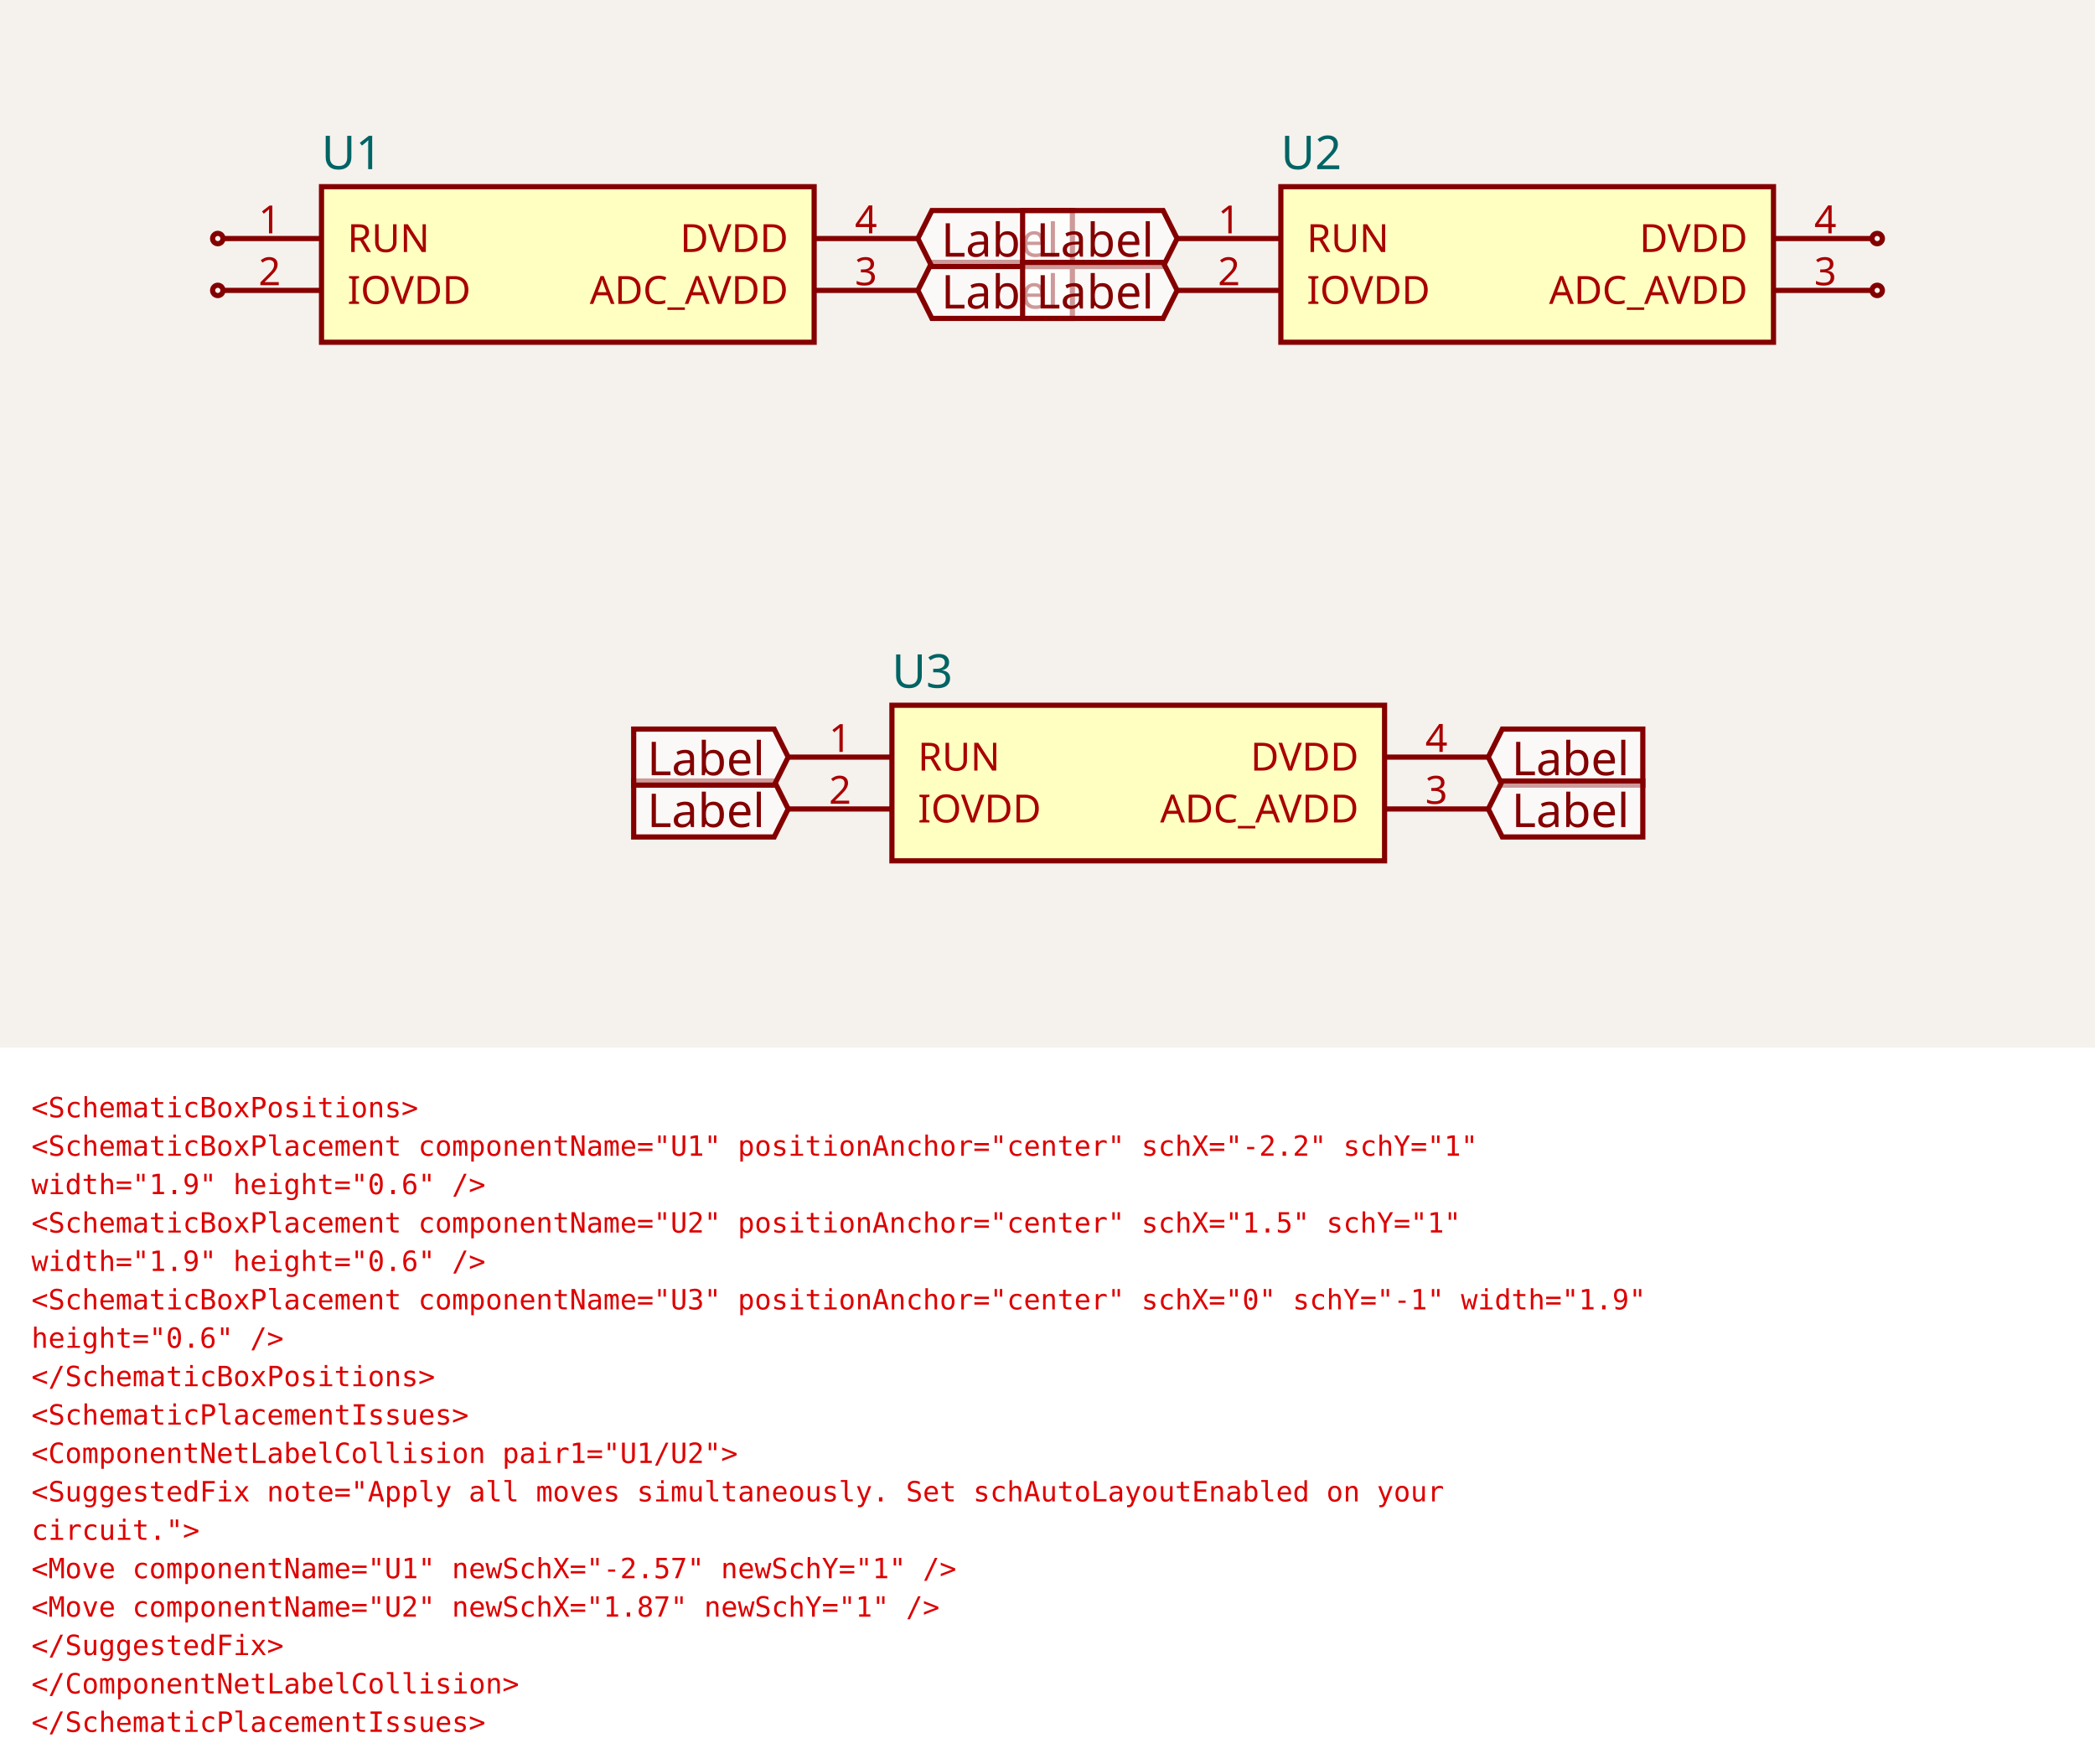
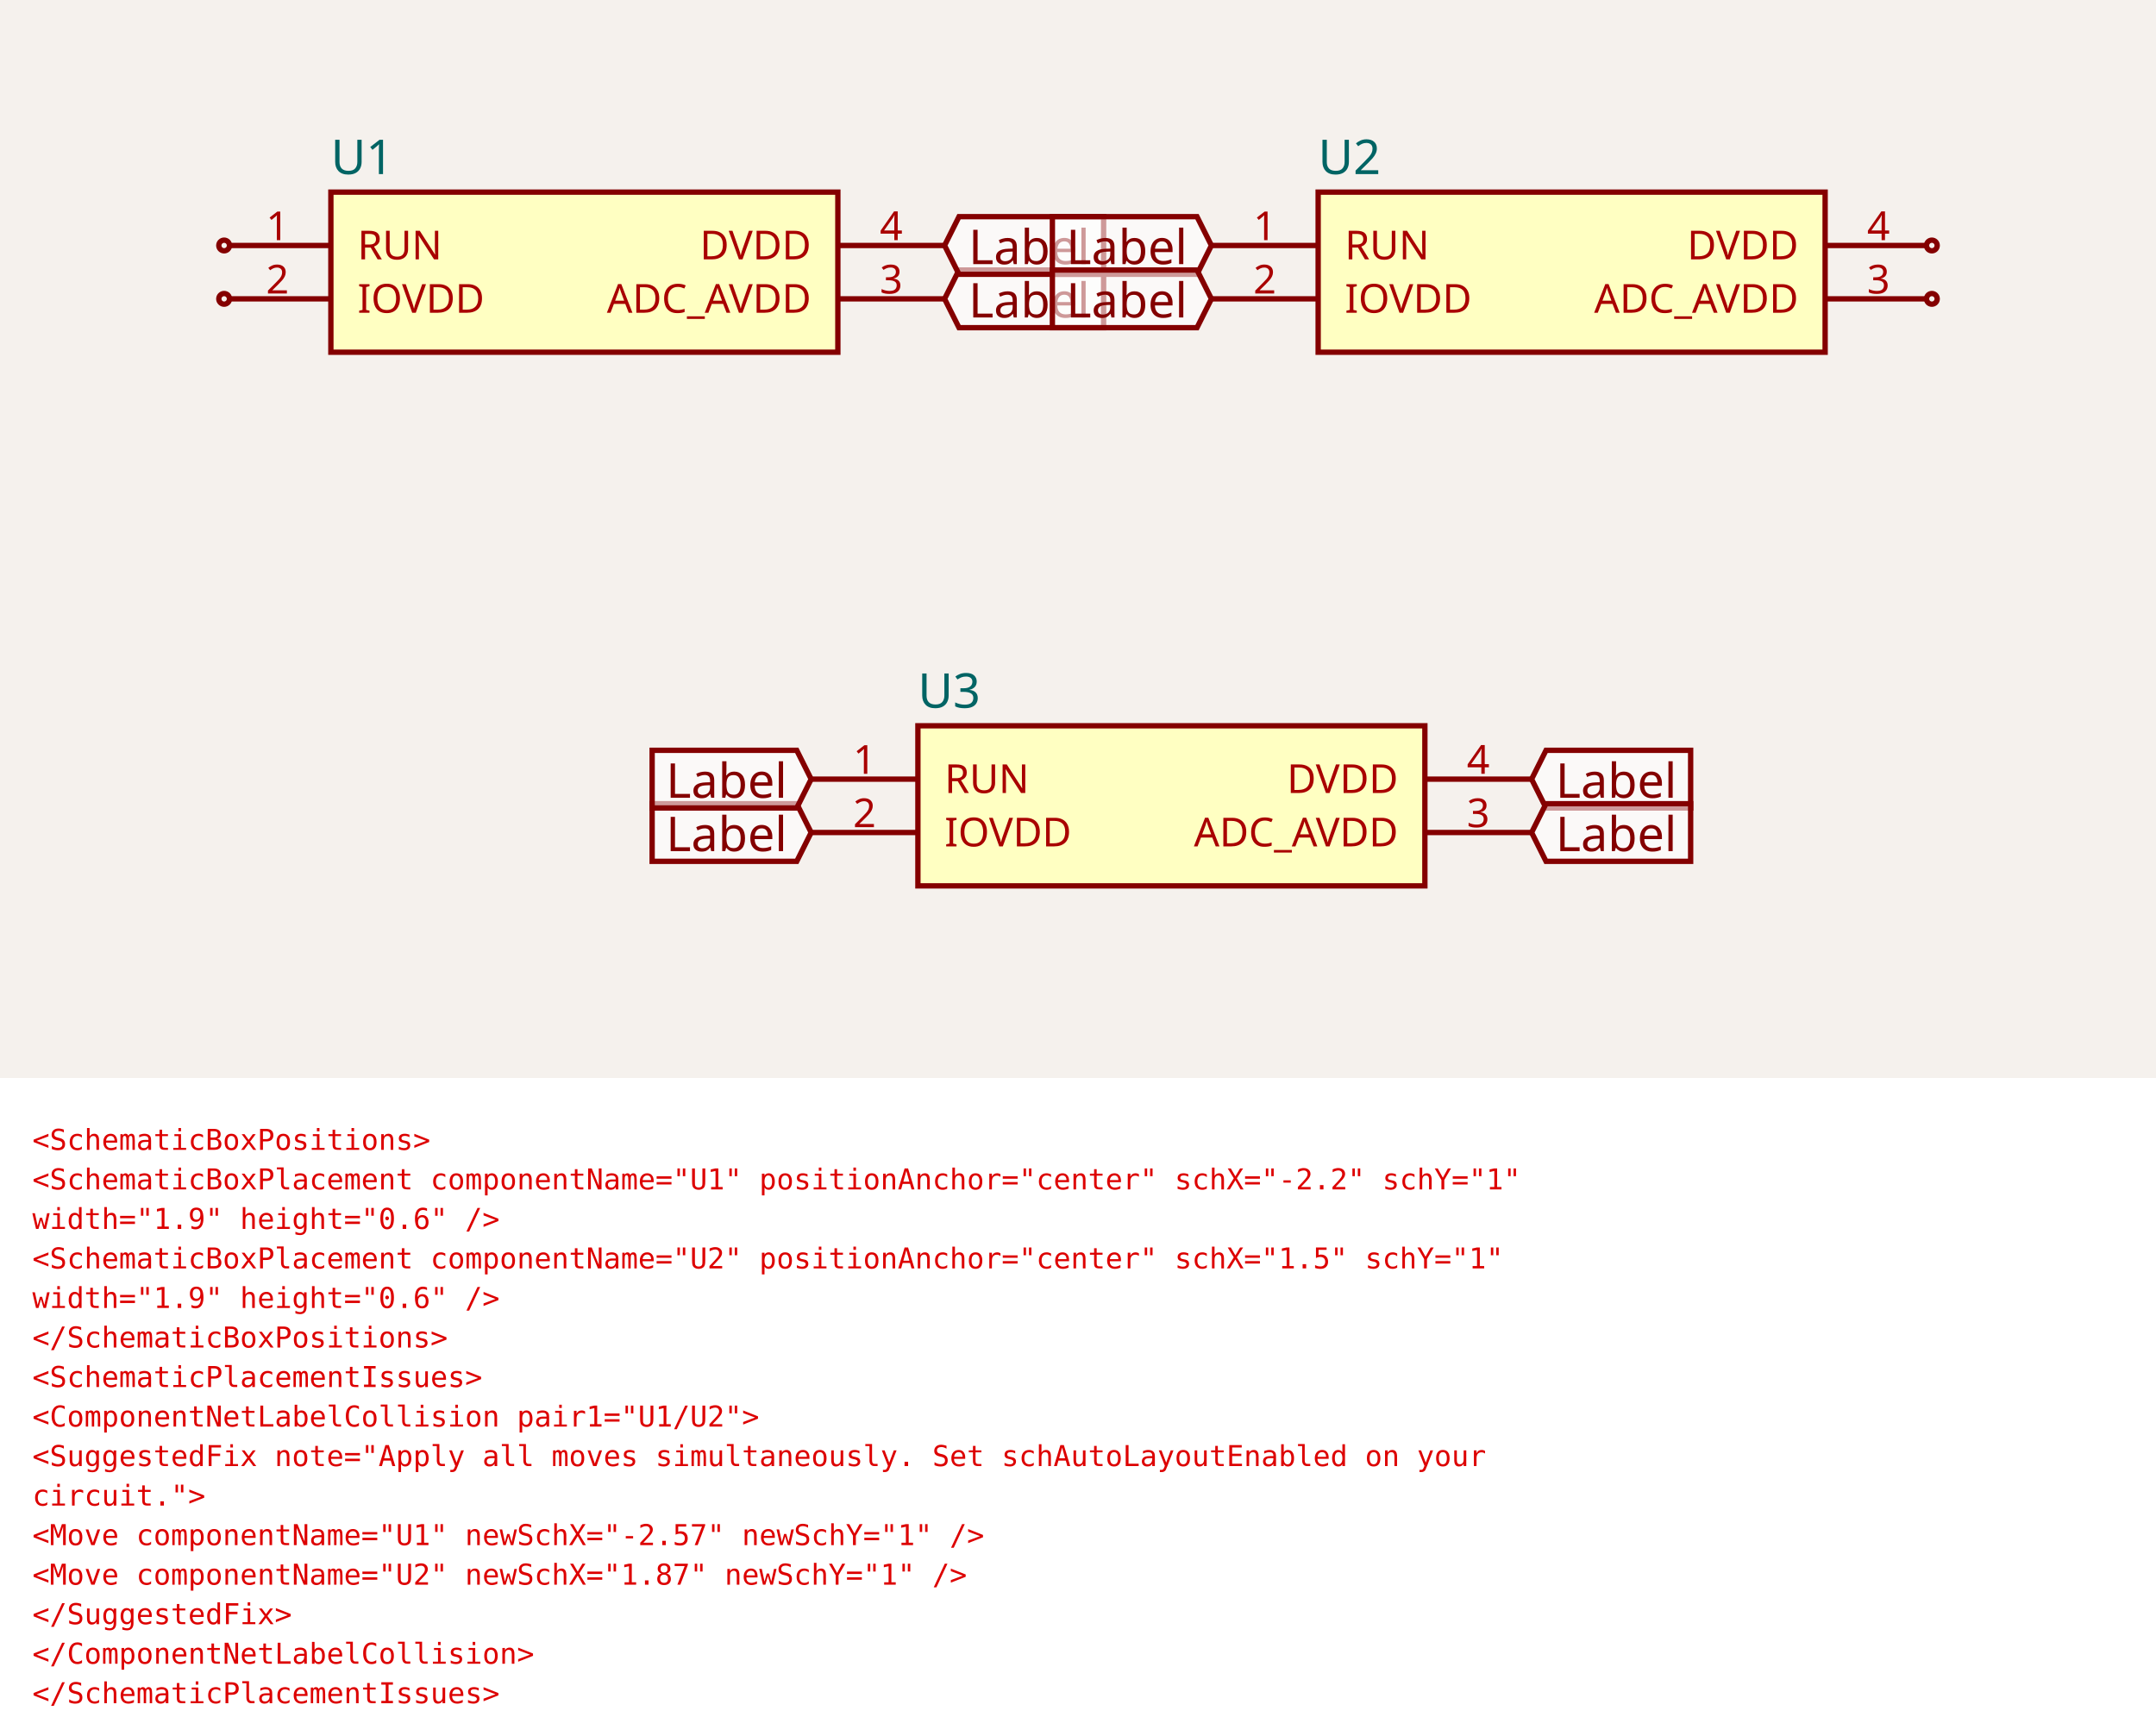
- <svg xmlns="http://www.w3.org/2000/svg" width="1200" height="1010" viewBox="0 0 1200 1010" role="img" aria-label="schematic analysis fixture">
+ <svg xmlns="http://www.w3.org/2000/svg" width="1200" height="966" viewBox="0 0 1200 966" role="img" aria-label="schematic analysis fixture">
  <g transform="translate(0, 0)">
    <style>
              .boundary { fill: rgb(245, 241, 237); }
              .schematic-boundary { fill: none; stroke: #fff; }
              .component { fill: none; stroke: rgb(132, 0, 0); }
              .chip { fill: rgb(255, 255, 194); stroke: rgb(132, 0, 0); }
              .component-pin { fill: none; stroke: rgb(132, 0, 0); }
              /* Basic per-trace hover fallback */
              .trace:hover {
                filter: invert(1);
              }
              .trace:hover .trace-crossing-outline {
                opacity: 0;
              }
              .trace:hover .trace-junction {
                filter: invert(1);
              }
              /* Net-hover highlighting: when a trace or its overlays are hovered,
                 invert color for all traces (base + overlays) sharing the same
                 subcircuit connectivity key. Also hide crossing outline during hover. */
-               
+ 
              .text { font-family: sans-serif; fill: rgb(0, 150, 0); }
              .pin-number { fill: rgb(169, 0, 0); }
              .port-label { fill: rgb(0, 100, 100); }
              .component-name { fill: rgb(0, 100, 100); }
+ 
            </style>
    <rect class="boundary" x="0" y="0" width="1200" height="600" />
-     <g data-circuit-json-type="schematic_component" data-schematic-component-id="schematic_component_0">
-       <rect class="component chip" x="184.158" y="106.931" width="282.178" height="89.109" stroke-width="2.97px" fill="rgb(255, 255, 194)" stroke="rgb(132, 0, 0)" />
-       <rect class="component-overlay" x="184.158" y="106.931" width="282.178" height="89.109" fill="transparent" />
-       <text x="184.158" y="215.347" fill="#006464" text-anchor="start" dominant-baseline="middle" font-family="sans-serif" font-size="26.733px" transform="rotate(0, 184.1584, 215.3465)" />
-       <text x="184.158" y="87.624" fill="#006464" text-anchor="start" dominant-baseline="middle" font-family="sans-serif" font-size="26.733px" transform="rotate(0, 184.1584, 87.62376)">U1</text>
-       <line class="component-pin" x1="184.158" y1="136.634" x2="127.723" y2="136.634" stroke-width="2.97px" />
-       <g data-schematic-port-id="source_port_0">
-         <circle class="component-pin" cx="124.752" cy="136.634" r="2.97" stroke-width="2.97px" />
+     <g class="sch-component" data-circuit-json-type="schematic_component" data-schematic-component-id="schematic_component_0">
+       <rect class="component chip sch-component-body" x="184.158" y="106.931" width="282.178" height="89.109" stroke-width="2.97px" fill="rgb(255, 255, 194)" stroke="rgb(132, 0, 0)" />
+       <rect class="component-overlay sch-component-overlay" x="184.158" y="106.931" width="282.178" height="89.109" fill="transparent" />
+       <text class="sch-text" x="184.158" y="215.347" fill="#006464" text-anchor="start" dominant-baseline="middle" font-family="sans-serif" font-size="26.733px" transform="rotate(0, 184.1584, 215.3465)" />
+       <text class="sch-text" x="184.158" y="87.624" fill="#006464" text-anchor="start" dominant-baseline="middle" font-family="sans-serif" font-size="26.733px" transform="rotate(0, 184.1584, 87.62376)">U1</text>
+       <line class="component-pin sch-component-pin sch-port-line" x1="184.158" y1="136.634" x2="127.723" y2="136.634" stroke-width="2.97px" />
+       <g class="sch-port" data-schematic-port-id="source_port_0">
+         <circle class="component-pin sch-component-pin sch-port-terminal" cx="124.752" cy="136.634" r="2.97" stroke-width="2.97px" />
        <rect x="121.782" y="133.663" width="5.941" height="5.941" opacity="0" />
      </g>
-       <text class="pin-number" x="154.455" y="133.663" style="font-family: sans-serif;" fill="rgb(169, 0, 0)" text-anchor="middle" dominant-baseline="auto" font-size="22.277px" transform="">1</text>
-       <text class="pin-number" x="199.01" y="136.634" style="font-family: sans-serif;" fill="rgb(169, 0, 0)" text-anchor="start" dominant-baseline="middle" font-size="22.277px" transform="">RUN</text>
-       <line class="component-pin" x1="184.158" y1="166.337" x2="127.723" y2="166.337" stroke-width="2.97px" />
-       <g data-schematic-port-id="source_port_1">
-         <circle class="component-pin" cx="124.752" cy="166.337" r="2.97" stroke-width="2.97px" />
+       <text class="pin-number sch-pin-number" x="154.455" y="133.663" style="font-family: sans-serif;" fill="rgb(169, 0, 0)" text-anchor="middle" dominant-baseline="auto" font-size="22.277px" transform="">1</text>
+       <text class="pin-number sch-pin-label" x="199.01" y="136.634" style="font-family: sans-serif;" fill="rgb(169, 0, 0)" text-anchor="start" dominant-baseline="middle" font-size="22.277px" transform="">RUN</text>
+       <line class="component-pin sch-component-pin sch-port-line" x1="184.158" y1="166.337" x2="127.723" y2="166.337" stroke-width="2.97px" />
+       <g class="sch-port" data-schematic-port-id="source_port_1">
+         <circle class="component-pin sch-component-pin sch-port-terminal" cx="124.752" cy="166.337" r="2.97" stroke-width="2.97px" />
        <rect x="121.782" y="163.366" width="5.941" height="5.941" opacity="0" />
      </g>
-       <text class="pin-number" x="154.455" y="163.366" style="font-family: sans-serif;" fill="rgb(169, 0, 0)" text-anchor="middle" dominant-baseline="auto" font-size="22.277px" transform="">2</text>
-       <text class="pin-number" x="199.01" y="166.337" style="font-family: sans-serif;" fill="rgb(169, 0, 0)" text-anchor="start" dominant-baseline="middle" font-size="22.277px" transform="">IOVDD</text>
-       <line class="component-pin" x1="466.337" y1="166.337" x2="525.743" y2="166.337" stroke-width="2.97px" />
-       <g data-schematic-port-id="source_port_2">
+       <text class="pin-number sch-pin-number" x="154.455" y="163.366" style="font-family: sans-serif;" fill="rgb(169, 0, 0)" text-anchor="middle" dominant-baseline="auto" font-size="22.277px" transform="">2</text>
+       <text class="pin-number sch-pin-label" x="199.01" y="166.337" style="font-family: sans-serif;" fill="rgb(169, 0, 0)" text-anchor="start" dominant-baseline="middle" font-size="22.277px" transform="">IOVDD</text>
+       <line class="component-pin sch-component-pin sch-port-line" x1="466.337" y1="166.337" x2="525.743" y2="166.337" stroke-width="2.97px" />
+       <g class="sch-port" data-schematic-port-id="source_port_2">
        <rect x="522.772" y="163.366" width="5.941" height="5.941" opacity="0" />
      </g>
-       <text class="pin-number" x="496.04" y="163.366" style="font-family: sans-serif;" fill="rgb(169, 0, 0)" text-anchor="middle" dominant-baseline="auto" font-size="22.277px" transform="">3</text>
-       <text class="pin-number" x="451.485" y="166.337" style="font-family: sans-serif;" fill="rgb(169, 0, 0)" text-anchor="end" dominant-baseline="middle" font-size="22.277px" transform="">ADC_AVDD</text>
-       <line class="component-pin" x1="466.337" y1="136.634" x2="525.743" y2="136.634" stroke-width="2.97px" />
-       <g data-schematic-port-id="source_port_3">
+       <text class="pin-number sch-pin-number" x="496.04" y="163.366" style="font-family: sans-serif;" fill="rgb(169, 0, 0)" text-anchor="middle" dominant-baseline="auto" font-size="22.277px" transform="">3</text>
+       <text class="pin-number sch-pin-label" x="451.485" y="166.337" style="font-family: sans-serif;" fill="rgb(169, 0, 0)" text-anchor="end" dominant-baseline="middle" font-size="22.277px" transform="">ADC_AVDD</text>
+       <line class="component-pin sch-component-pin sch-port-line" x1="466.337" y1="136.634" x2="525.743" y2="136.634" stroke-width="2.97px" />
+       <g class="sch-port" data-schematic-port-id="source_port_3">
        <rect x="522.772" y="133.663" width="5.941" height="5.941" opacity="0" />
      </g>
-       <text class="pin-number" x="496.04" y="133.663" style="font-family: sans-serif;" fill="rgb(169, 0, 0)" text-anchor="middle" dominant-baseline="auto" font-size="22.277px" transform="">4</text>
-       <text class="pin-number" x="451.485" y="136.634" style="font-family: sans-serif;" fill="rgb(169, 0, 0)" text-anchor="end" dominant-baseline="middle" font-size="22.277px" transform="">DVDD</text>
+       <text class="pin-number sch-pin-number" x="496.04" y="133.663" style="font-family: sans-serif;" fill="rgb(169, 0, 0)" text-anchor="middle" dominant-baseline="auto" font-size="22.277px" transform="">4</text>
+       <text class="pin-number sch-pin-label" x="451.485" y="136.634" style="font-family: sans-serif;" fill="rgb(169, 0, 0)" text-anchor="end" dominant-baseline="middle" font-size="22.277px" transform="">DVDD</text>
    </g>
-     <g data-circuit-json-type="schematic_component" data-schematic-component-id="schematic_component_1">
-       <rect class="component chip" x="733.663" y="106.931" width="282.178" height="89.109" stroke-width="2.97px" fill="rgb(255, 255, 194)" stroke="rgb(132, 0, 0)" />
-       <rect class="component-overlay" x="733.663" y="106.931" width="282.178" height="89.109" fill="transparent" />
-       <text x="733.663" y="215.347" fill="#006464" text-anchor="start" dominant-baseline="middle" font-family="sans-serif" font-size="26.733px" transform="rotate(0, 733.6634, 215.3465)" />
-       <text x="733.663" y="87.624" fill="#006464" text-anchor="start" dominant-baseline="middle" font-family="sans-serif" font-size="26.733px" transform="rotate(0, 733.6634, 87.62376)">U2</text>
-       <line class="component-pin" x1="733.663" y1="136.634" x2="674.257" y2="136.634" stroke-width="2.97px" />
-       <g data-schematic-port-id="source_port_4">
+     <g class="sch-component" data-circuit-json-type="schematic_component" data-schematic-component-id="schematic_component_1">
+       <rect class="component chip sch-component-body" x="733.663" y="106.931" width="282.178" height="89.109" stroke-width="2.97px" fill="rgb(255, 255, 194)" stroke="rgb(132, 0, 0)" />
+       <rect class="component-overlay sch-component-overlay" x="733.663" y="106.931" width="282.178" height="89.109" fill="transparent" />
+       <text class="sch-text" x="733.663" y="215.347" fill="#006464" text-anchor="start" dominant-baseline="middle" font-family="sans-serif" font-size="26.733px" transform="rotate(0, 733.6634, 215.3465)" />
+       <text class="sch-text" x="733.663" y="87.624" fill="#006464" text-anchor="start" dominant-baseline="middle" font-family="sans-serif" font-size="26.733px" transform="rotate(0, 733.6634, 87.62376)">U2</text>
+       <line class="component-pin sch-component-pin sch-port-line" x1="733.663" y1="136.634" x2="674.257" y2="136.634" stroke-width="2.97px" />
+       <g class="sch-port" data-schematic-port-id="source_port_4">
        <rect x="671.287" y="133.663" width="5.941" height="5.941" opacity="0" />
      </g>
-       <text class="pin-number" x="703.96" y="133.663" style="font-family: sans-serif;" fill="rgb(169, 0, 0)" text-anchor="middle" dominant-baseline="auto" font-size="22.277px" transform="">1</text>
-       <text class="pin-number" x="748.515" y="136.634" style="font-family: sans-serif;" fill="rgb(169, 0, 0)" text-anchor="start" dominant-baseline="middle" font-size="22.277px" transform="">RUN</text>
-       <line class="component-pin" x1="733.663" y1="166.337" x2="674.257" y2="166.337" stroke-width="2.97px" />
-       <g data-schematic-port-id="source_port_5">
+       <text class="pin-number sch-pin-number" x="703.96" y="133.663" style="font-family: sans-serif;" fill="rgb(169, 0, 0)" text-anchor="middle" dominant-baseline="auto" font-size="22.277px" transform="">1</text>
+       <text class="pin-number sch-pin-label" x="748.515" y="136.634" style="font-family: sans-serif;" fill="rgb(169, 0, 0)" text-anchor="start" dominant-baseline="middle" font-size="22.277px" transform="">RUN</text>
+       <line class="component-pin sch-component-pin sch-port-line" x1="733.663" y1="166.337" x2="674.257" y2="166.337" stroke-width="2.97px" />
+       <g class="sch-port" data-schematic-port-id="source_port_5">
        <rect x="671.287" y="163.366" width="5.941" height="5.941" opacity="0" />
      </g>
-       <text class="pin-number" x="703.96" y="163.366" style="font-family: sans-serif;" fill="rgb(169, 0, 0)" text-anchor="middle" dominant-baseline="auto" font-size="22.277px" transform="">2</text>
-       <text class="pin-number" x="748.515" y="166.337" style="font-family: sans-serif;" fill="rgb(169, 0, 0)" text-anchor="start" dominant-baseline="middle" font-size="22.277px" transform="">IOVDD</text>
-       <line class="component-pin" x1="1015.842" y1="166.337" x2="1072.277" y2="166.337" stroke-width="2.97px" />
-       <g data-schematic-port-id="source_port_6">
-         <circle class="component-pin" cx="1075.248" cy="166.337" r="2.97" stroke-width="2.97px" />
+       <text class="pin-number sch-pin-number" x="703.96" y="163.366" style="font-family: sans-serif;" fill="rgb(169, 0, 0)" text-anchor="middle" dominant-baseline="auto" font-size="22.277px" transform="">2</text>
+       <text class="pin-number sch-pin-label" x="748.515" y="166.337" style="font-family: sans-serif;" fill="rgb(169, 0, 0)" text-anchor="start" dominant-baseline="middle" font-size="22.277px" transform="">IOVDD</text>
+       <line class="component-pin sch-component-pin sch-port-line" x1="1015.842" y1="166.337" x2="1072.277" y2="166.337" stroke-width="2.97px" />
+       <g class="sch-port" data-schematic-port-id="source_port_6">
+         <circle class="component-pin sch-component-pin sch-port-terminal" cx="1075.248" cy="166.337" r="2.97" stroke-width="2.97px" />
        <rect x="1072.277" y="163.366" width="5.941" height="5.941" opacity="0" />
      </g>
-       <text class="pin-number" x="1045.545" y="163.366" style="font-family: sans-serif;" fill="rgb(169, 0, 0)" text-anchor="middle" dominant-baseline="auto" font-size="22.277px" transform="">3</text>
-       <text class="pin-number" x="1000.99" y="166.337" style="font-family: sans-serif;" fill="rgb(169, 0, 0)" text-anchor="end" dominant-baseline="middle" font-size="22.277px" transform="">ADC_AVDD</text>
-       <line class="component-pin" x1="1015.842" y1="136.634" x2="1072.277" y2="136.634" stroke-width="2.97px" />
-       <g data-schematic-port-id="source_port_7">
-         <circle class="component-pin" cx="1075.248" cy="136.634" r="2.97" stroke-width="2.97px" />
+       <text class="pin-number sch-pin-number" x="1045.545" y="163.366" style="font-family: sans-serif;" fill="rgb(169, 0, 0)" text-anchor="middle" dominant-baseline="auto" font-size="22.277px" transform="">3</text>
+       <text class="pin-number sch-pin-label" x="1000.99" y="166.337" style="font-family: sans-serif;" fill="rgb(169, 0, 0)" text-anchor="end" dominant-baseline="middle" font-size="22.277px" transform="">ADC_AVDD</text>
+       <line class="component-pin sch-component-pin sch-port-line" x1="1015.842" y1="136.634" x2="1072.277" y2="136.634" stroke-width="2.97px" />
+       <g class="sch-port" data-schematic-port-id="source_port_7">
+         <circle class="component-pin sch-component-pin sch-port-terminal" cx="1075.248" cy="136.634" r="2.97" stroke-width="2.97px" />
        <rect x="1072.277" y="133.663" width="5.941" height="5.941" opacity="0" />
      </g>
-       <text class="pin-number" x="1045.545" y="133.663" style="font-family: sans-serif;" fill="rgb(169, 0, 0)" text-anchor="middle" dominant-baseline="auto" font-size="22.277px" transform="">4</text>
-       <text class="pin-number" x="1000.99" y="136.634" style="font-family: sans-serif;" fill="rgb(169, 0, 0)" text-anchor="end" dominant-baseline="middle" font-size="22.277px" transform="">DVDD</text>
+       <text class="pin-number sch-pin-number" x="1045.545" y="133.663" style="font-family: sans-serif;" fill="rgb(169, 0, 0)" text-anchor="middle" dominant-baseline="auto" font-size="22.277px" transform="">4</text>
+       <text class="pin-number sch-pin-label" x="1000.99" y="136.634" style="font-family: sans-serif;" fill="rgb(169, 0, 0)" text-anchor="end" dominant-baseline="middle" font-size="22.277px" transform="">DVDD</text>
    </g>
-     <g data-circuit-json-type="schematic_component" data-schematic-component-id="schematic_component_2">
-       <rect class="component chip" x="510.891" y="403.96" width="282.178" height="89.109" stroke-width="2.97px" fill="rgb(255, 255, 194)" stroke="rgb(132, 0, 0)" />
-       <rect class="component-overlay" x="510.891" y="403.96" width="282.178" height="89.109" fill="transparent" />
-       <text x="510.891" y="512.376" fill="#006464" text-anchor="start" dominant-baseline="middle" font-family="sans-serif" font-size="26.733px" transform="rotate(0, 510.8911, 512.3762)" />
-       <text x="510.891" y="384.653" fill="#006464" text-anchor="start" dominant-baseline="middle" font-family="sans-serif" font-size="26.733px" transform="rotate(0, 510.8911, 384.6535)">U3</text>
-       <line class="component-pin" x1="510.891" y1="433.663" x2="451.485" y2="433.663" stroke-width="2.97px" />
-       <g data-schematic-port-id="source_port_8">
+     <g class="sch-component" data-circuit-json-type="schematic_component" data-schematic-component-id="schematic_component_2">
+       <rect class="component chip sch-component-body" x="510.891" y="403.96" width="282.178" height="89.109" stroke-width="2.97px" fill="rgb(255, 255, 194)" stroke="rgb(132, 0, 0)" />
+       <rect class="component-overlay sch-component-overlay" x="510.891" y="403.96" width="282.178" height="89.109" fill="transparent" />
+       <text class="sch-text" x="510.891" y="512.376" fill="#006464" text-anchor="start" dominant-baseline="middle" font-family="sans-serif" font-size="26.733px" transform="rotate(0, 510.8911, 512.3762)" />
+       <text class="sch-text" x="510.891" y="384.653" fill="#006464" text-anchor="start" dominant-baseline="middle" font-family="sans-serif" font-size="26.733px" transform="rotate(0, 510.8911, 384.6535)">U3</text>
+       <line class="component-pin sch-component-pin sch-port-line" x1="510.891" y1="433.663" x2="451.485" y2="433.663" stroke-width="2.97px" />
+       <g class="sch-port" data-schematic-port-id="source_port_8">
        <rect x="448.515" y="430.693" width="5.941" height="5.941" opacity="0" />
      </g>
-       <text class="pin-number" x="481.188" y="430.693" style="font-family: sans-serif;" fill="rgb(169, 0, 0)" text-anchor="middle" dominant-baseline="auto" font-size="22.277px" transform="">1</text>
-       <text class="pin-number" x="525.743" y="433.663" style="font-family: sans-serif;" fill="rgb(169, 0, 0)" text-anchor="start" dominant-baseline="middle" font-size="22.277px" transform="">RUN</text>
-       <line class="component-pin" x1="510.891" y1="463.366" x2="451.485" y2="463.366" stroke-width="2.97px" />
-       <g data-schematic-port-id="source_port_9">
+       <text class="pin-number sch-pin-number" x="481.188" y="430.693" style="font-family: sans-serif;" fill="rgb(169, 0, 0)" text-anchor="middle" dominant-baseline="auto" font-size="22.277px" transform="">1</text>
+       <text class="pin-number sch-pin-label" x="525.743" y="433.663" style="font-family: sans-serif;" fill="rgb(169, 0, 0)" text-anchor="start" dominant-baseline="middle" font-size="22.277px" transform="">RUN</text>
+       <line class="component-pin sch-component-pin sch-port-line" x1="510.891" y1="463.366" x2="451.485" y2="463.366" stroke-width="2.97px" />
+       <g class="sch-port" data-schematic-port-id="source_port_9">
        <rect x="448.515" y="460.396" width="5.941" height="5.941" opacity="0" />
      </g>
-       <text class="pin-number" x="481.188" y="460.396" style="font-family: sans-serif;" fill="rgb(169, 0, 0)" text-anchor="middle" dominant-baseline="auto" font-size="22.277px" transform="">2</text>
-       <text class="pin-number" x="525.743" y="463.366" style="font-family: sans-serif;" fill="rgb(169, 0, 0)" text-anchor="start" dominant-baseline="middle" font-size="22.277px" transform="">IOVDD</text>
-       <line class="component-pin" x1="793.069" y1="463.366" x2="852.475" y2="463.366" stroke-width="2.97px" />
-       <g data-schematic-port-id="source_port_10">
+       <text class="pin-number sch-pin-number" x="481.188" y="460.396" style="font-family: sans-serif;" fill="rgb(169, 0, 0)" text-anchor="middle" dominant-baseline="auto" font-size="22.277px" transform="">2</text>
+       <text class="pin-number sch-pin-label" x="525.743" y="463.366" style="font-family: sans-serif;" fill="rgb(169, 0, 0)" text-anchor="start" dominant-baseline="middle" font-size="22.277px" transform="">IOVDD</text>
+       <line class="component-pin sch-component-pin sch-port-line" x1="793.069" y1="463.366" x2="852.475" y2="463.366" stroke-width="2.97px" />
+       <g class="sch-port" data-schematic-port-id="source_port_10">
        <rect x="849.505" y="460.396" width="5.941" height="5.941" opacity="0" />
      </g>
-       <text class="pin-number" x="822.772" y="460.396" style="font-family: sans-serif;" fill="rgb(169, 0, 0)" text-anchor="middle" dominant-baseline="auto" font-size="22.277px" transform="">3</text>
-       <text class="pin-number" x="778.218" y="463.366" style="font-family: sans-serif;" fill="rgb(169, 0, 0)" text-anchor="end" dominant-baseline="middle" font-size="22.277px" transform="">ADC_AVDD</text>
-       <line class="component-pin" x1="793.069" y1="433.663" x2="852.475" y2="433.663" stroke-width="2.97px" />
-       <g data-schematic-port-id="source_port_11">
+       <text class="pin-number sch-pin-number" x="822.772" y="460.396" style="font-family: sans-serif;" fill="rgb(169, 0, 0)" text-anchor="middle" dominant-baseline="auto" font-size="22.277px" transform="">3</text>
+       <text class="pin-number sch-pin-label" x="778.218" y="463.366" style="font-family: sans-serif;" fill="rgb(169, 0, 0)" text-anchor="end" dominant-baseline="middle" font-size="22.277px" transform="">ADC_AVDD</text>
+       <line class="component-pin sch-component-pin sch-port-line" x1="793.069" y1="433.663" x2="852.475" y2="433.663" stroke-width="2.97px" />
+       <g class="sch-port" data-schematic-port-id="source_port_11">
        <rect x="849.505" y="430.693" width="5.941" height="5.941" opacity="0" />
      </g>
-       <text class="pin-number" x="822.772" y="430.693" style="font-family: sans-serif;" fill="rgb(169, 0, 0)" text-anchor="middle" dominant-baseline="auto" font-size="22.277px" transform="">4</text>
-       <text class="pin-number" x="778.218" y="433.663" style="font-family: sans-serif;" fill="rgb(169, 0, 0)" text-anchor="end" dominant-baseline="middle" font-size="22.277px" transform="">DVDD</text>
+       <text class="pin-number sch-pin-number" x="822.772" y="430.693" style="font-family: sans-serif;" fill="rgb(169, 0, 0)" text-anchor="middle" dominant-baseline="auto" font-size="22.277px" transform="">4</text>
+       <text class="pin-number sch-pin-label" x="778.218" y="433.663" style="font-family: sans-serif;" fill="rgb(169, 0, 0)" text-anchor="end" dominant-baseline="middle" font-size="22.277px" transform="">DVDD</text>
    </g>
-     <g class="schematic-port-hover" data-schematic-port-id="source_port_0">
+     <g class="schematic-port-hover sch-port-hover" data-schematic-port-id="source_port_0">
      <circle cx="124.752" cy="136.634" r="5.941" fill="red" opacity="0" />
    </g>
-     <g class="schematic-port-hover" data-schematic-port-id="source_port_1">
+     <g class="schematic-port-hover sch-port-hover" data-schematic-port-id="source_port_1">
      <circle cx="124.752" cy="166.337" r="5.941" fill="red" opacity="0" />
    </g>
-     <g class="schematic-port-hover" data-schematic-port-id="source_port_2">
+     <g class="schematic-port-hover sch-port-hover" data-schematic-port-id="source_port_2">
      <circle cx="525.743" cy="166.337" r="5.941" fill="red" opacity="0" />
    </g>
-     <g class="schematic-port-hover" data-schematic-port-id="source_port_3">
+     <g class="schematic-port-hover sch-port-hover" data-schematic-port-id="source_port_3">
      <circle cx="525.743" cy="136.634" r="5.941" fill="red" opacity="0" />
    </g>
-     <g class="schematic-port-hover" data-schematic-port-id="source_port_4">
+     <g class="schematic-port-hover sch-port-hover" data-schematic-port-id="source_port_4">
      <circle cx="674.257" cy="136.634" r="5.941" fill="red" opacity="0" />
    </g>
-     <g class="schematic-port-hover" data-schematic-port-id="source_port_5">
+     <g class="schematic-port-hover sch-port-hover" data-schematic-port-id="source_port_5">
      <circle cx="674.257" cy="166.337" r="5.941" fill="red" opacity="0" />
    </g>
-     <g class="schematic-port-hover" data-schematic-port-id="source_port_6">
+     <g class="schematic-port-hover sch-port-hover" data-schematic-port-id="source_port_6">
      <circle cx="1075.248" cy="166.337" r="5.941" fill="red" opacity="0" />
    </g>
-     <g class="schematic-port-hover" data-schematic-port-id="source_port_7">
+     <g class="schematic-port-hover sch-port-hover" data-schematic-port-id="source_port_7">
      <circle cx="1075.248" cy="136.634" r="5.941" fill="red" opacity="0" />
    </g>
-     <g class="schematic-port-hover" data-schematic-port-id="source_port_8">
+     <g class="schematic-port-hover sch-port-hover" data-schematic-port-id="source_port_8">
      <circle cx="451.485" cy="433.663" r="5.941" fill="red" opacity="0" />
    </g>
-     <g class="schematic-port-hover" data-schematic-port-id="source_port_9">
+     <g class="schematic-port-hover sch-port-hover" data-schematic-port-id="source_port_9">
      <circle cx="451.485" cy="463.366" r="5.941" fill="red" opacity="0" />
    </g>
-     <g class="schematic-port-hover" data-schematic-port-id="source_port_10">
+     <g class="schematic-port-hover sch-port-hover" data-schematic-port-id="source_port_10">
      <circle cx="852.475" cy="463.366" r="5.941" fill="red" opacity="0" />
    </g>
-     <g class="schematic-port-hover" data-schematic-port-id="source_port_11">
+     <g class="schematic-port-hover sch-port-hover" data-schematic-port-id="source_port_11">
      <circle cx="852.475" cy="433.663" r="5.941" fill="red" opacity="0" />
    </g>
-     <path class="net-label" d="     M 525.743,166.337     L 533.762,150.297     L 614.257,150.297     L 614.257,182.376     L 533.762,182.376     Z   " fill="rgba(255, 255, 255, 0.6)" stroke="rgb(132, 0, 0)" stroke-width="2.97px" />
-     <text class="net-label-text" x="539.109" y="166.337" fill="rgb(132, 0, 0)" text-anchor="start" dominant-baseline="central" font-family="sans-serif" font-variant-numeric="tabular-nums" font-size="26.733px" transform="">Label</text>
-     <path class="net-label" d="     M 451.485,463.366     L 443.465,479.406     L 362.97,479.406     L 362.97,447.327     L 443.465,447.327     Z   " fill="rgba(255, 255, 255, 0.6)" stroke="rgb(132, 0, 0)" stroke-width="2.97px" />
-     <text class="net-label-text" x="438.119" y="463.366" fill="rgb(132, 0, 0)" text-anchor="end" dominant-baseline="central" font-family="sans-serif" font-variant-numeric="tabular-nums" font-size="26.733px" transform="">Label</text>
-     <path class="net-label" d="     M 525.743,136.634     L 533.762,120.594     L 614.257,120.594     L 614.257,152.673     L 533.762,152.673     Z   " fill="rgba(255, 255, 255, 0.6)" stroke="rgb(132, 0, 0)" stroke-width="2.97px" />
-     <text class="net-label-text" x="539.109" y="136.634" fill="rgb(132, 0, 0)" text-anchor="start" dominant-baseline="central" font-family="sans-serif" font-variant-numeric="tabular-nums" font-size="26.733px" transform="">Label</text>
-     <path class="net-label" d="     M 451.485,433.663     L 443.465,449.703     L 362.97,449.703     L 362.97,417.624     L 443.465,417.624     Z   " fill="rgba(255, 255, 255, 0.6)" stroke="rgb(132, 0, 0)" stroke-width="2.97px" />
-     <text class="net-label-text" x="438.119" y="433.663" fill="rgb(132, 0, 0)" text-anchor="end" dominant-baseline="central" font-family="sans-serif" font-variant-numeric="tabular-nums" font-size="26.733px" transform="">Label</text>
-     <path class="net-label" d="     M 674.257,136.634     L 666.238,152.673     L 585.743,152.673     L 585.743,120.594     L 666.238,120.594     Z   " fill="rgba(255, 255, 255, 0.6)" stroke="rgb(132, 0, 0)" stroke-width="2.97px" />
-     <text class="net-label-text" x="660.891" y="136.634" fill="rgb(132, 0, 0)" text-anchor="end" dominant-baseline="central" font-family="sans-serif" font-variant-numeric="tabular-nums" font-size="26.733px" transform="">Label</text>
-     <path class="net-label" d="     M 852.475,433.663     L 860.495,417.624     L 940.99,417.624     L 940.99,449.703     L 860.495,449.703     Z   " fill="rgba(255, 255, 255, 0.6)" stroke="rgb(132, 0, 0)" stroke-width="2.97px" />
-     <text class="net-label-text" x="865.842" y="433.663" fill="rgb(132, 0, 0)" text-anchor="start" dominant-baseline="central" font-family="sans-serif" font-variant-numeric="tabular-nums" font-size="26.733px" transform="">Label</text>
-     <path class="net-label" d="     M 674.257,166.337     L 666.238,182.376     L 585.743,182.376     L 585.743,150.297     L 666.238,150.297     Z   " fill="rgba(255, 255, 255, 0.6)" stroke="rgb(132, 0, 0)" stroke-width="2.97px" />
-     <text class="net-label-text" x="660.891" y="166.337" fill="rgb(132, 0, 0)" text-anchor="end" dominant-baseline="central" font-family="sans-serif" font-variant-numeric="tabular-nums" font-size="26.733px" transform="">Label</text>
-     <path class="net-label" d="     M 852.475,463.366     L 860.495,447.327     L 940.99,447.327     L 940.99,479.406     L 860.495,479.406     Z   " fill="rgba(255, 255, 255, 0.6)" stroke="rgb(132, 0, 0)" stroke-width="2.97px" />
-     <text class="net-label-text" x="865.842" y="463.366" fill="rgb(132, 0, 0)" text-anchor="start" dominant-baseline="central" font-family="sans-serif" font-variant-numeric="tabular-nums" font-size="26.733px" transform="">Label</text>
+     <path class="net-label sch-net-label" d="     M 525.743,166.337     L 533.762,150.297     L 614.257,150.297     L 614.257,182.376     L 533.762,182.376     Z   " fill="rgba(255, 255, 255, 0.6)" stroke="rgb(132, 0, 0)" stroke-width="2.97px" />
+     <text class="net-label-text sch-net-label-text" x="539.109" y="166.337" fill="rgb(132, 0, 0)" text-anchor="start" dominant-baseline="central" font-family="sans-serif" font-variant-numeric="tabular-nums" font-size="26.733px" transform="">Label</text>
+     <path class="net-label sch-net-label" d="     M 451.485,463.366     L 443.465,479.406     L 362.97,479.406     L 362.97,447.327     L 443.465,447.327     Z   " fill="rgba(255, 255, 255, 0.6)" stroke="rgb(132, 0, 0)" stroke-width="2.97px" />
+     <text class="net-label-text sch-net-label-text" x="438.119" y="463.366" fill="rgb(132, 0, 0)" text-anchor="end" dominant-baseline="central" font-family="sans-serif" font-variant-numeric="tabular-nums" font-size="26.733px" transform="">Label</text>
+     <path class="net-label sch-net-label" d="     M 525.743,136.634     L 533.762,120.594     L 614.257,120.594     L 614.257,152.673     L 533.762,152.673     Z   " fill="rgba(255, 255, 255, 0.6)" stroke="rgb(132, 0, 0)" stroke-width="2.97px" />
+     <text class="net-label-text sch-net-label-text" x="539.109" y="136.634" fill="rgb(132, 0, 0)" text-anchor="start" dominant-baseline="central" font-family="sans-serif" font-variant-numeric="tabular-nums" font-size="26.733px" transform="">Label</text>
+     <path class="net-label sch-net-label" d="     M 451.485,433.663     L 443.465,449.703     L 362.97,449.703     L 362.97,417.624     L 443.465,417.624     Z   " fill="rgba(255, 255, 255, 0.6)" stroke="rgb(132, 0, 0)" stroke-width="2.97px" />
+     <text class="net-label-text sch-net-label-text" x="438.119" y="433.663" fill="rgb(132, 0, 0)" text-anchor="end" dominant-baseline="central" font-family="sans-serif" font-variant-numeric="tabular-nums" font-size="26.733px" transform="">Label</text>
+     <path class="net-label sch-net-label" d="     M 674.257,136.634     L 666.238,152.673     L 585.743,152.673     L 585.743,120.594     L 666.238,120.594     Z   " fill="rgba(255, 255, 255, 0.6)" stroke="rgb(132, 0, 0)" stroke-width="2.97px" />
+     <text class="net-label-text sch-net-label-text" x="660.891" y="136.634" fill="rgb(132, 0, 0)" text-anchor="end" dominant-baseline="central" font-family="sans-serif" font-variant-numeric="tabular-nums" font-size="26.733px" transform="">Label</text>
+     <path class="net-label sch-net-label" d="     M 852.475,433.663     L 860.495,417.624     L 940.99,417.624     L 940.99,449.703     L 860.495,449.703     Z   " fill="rgba(255, 255, 255, 0.6)" stroke="rgb(132, 0, 0)" stroke-width="2.97px" />
+     <text class="net-label-text sch-net-label-text" x="865.842" y="433.663" fill="rgb(132, 0, 0)" text-anchor="start" dominant-baseline="central" font-family="sans-serif" font-variant-numeric="tabular-nums" font-size="26.733px" transform="">Label</text>
+     <path class="net-label sch-net-label" d="     M 674.257,166.337     L 666.238,182.376     L 585.743,182.376     L 585.743,150.297     L 666.238,150.297     Z   " fill="rgba(255, 255, 255, 0.6)" stroke="rgb(132, 0, 0)" stroke-width="2.97px" />
+     <text class="net-label-text sch-net-label-text" x="660.891" y="166.337" fill="rgb(132, 0, 0)" text-anchor="end" dominant-baseline="central" font-family="sans-serif" font-variant-numeric="tabular-nums" font-size="26.733px" transform="">Label</text>
+     <path class="net-label sch-net-label" d="     M 852.475,463.366     L 860.495,447.327     L 940.99,447.327     L 940.99,479.406     L 860.495,479.406     Z   " fill="rgba(255, 255, 255, 0.6)" stroke="rgb(132, 0, 0)" stroke-width="2.97px" />
+     <text class="net-label-text sch-net-label-text" x="865.842" y="463.366" fill="rgb(132, 0, 0)" text-anchor="start" dominant-baseline="central" font-family="sans-serif" font-variant-numeric="tabular-nums" font-size="26.733px" transform="">Label</text>
  </g>
  <g transform="translate(0, 600) scale(1, 1) translate(0, 0)">
    <rect width="100%" height="100%" fill="#fff" />
    <text x="18" y="40" fill="#d00" font-family="Menlo, Consolas, monospace" font-size="16">
      <tspan x="18" dy="0">&lt;SchematicBoxPositions&gt;</tspan>
      <tspan x="18" dy="22">&lt;SchematicBoxPlacement componentName="U1" positionAnchor="center" schX="-2.2" schY="1"</tspan>
      <tspan x="18" dy="22">  width="1.9" height="0.6" /&gt;</tspan>
      <tspan x="18" dy="22">&lt;SchematicBoxPlacement componentName="U2" positionAnchor="center" schX="1.5" schY="1"</tspan>
      <tspan x="18" dy="22">  width="1.9" height="0.6" /&gt;</tspan>
-       <tspan x="18" dy="22">&lt;SchematicBoxPlacement componentName="U3" positionAnchor="center" schX="0" schY="-1" width="1.9"</tspan>
-       <tspan x="18" dy="22">  height="0.6" /&gt;</tspan>
      <tspan x="18" dy="22">&lt;/SchematicBoxPositions&gt;</tspan>
      <tspan x="18" dy="22">&lt;SchematicPlacementIssues&gt;</tspan>
      <tspan x="18" dy="22">&lt;ComponentNetLabelCollision pair1="U1/U2"&gt;</tspan>
      <tspan x="18" dy="22">  &lt;SuggestedFix note="Apply all moves simultaneously. Set schAutoLayoutEnabled on your</tspan>
      <tspan x="18" dy="22">  circuit."&gt;</tspan>
      <tspan x="18" dy="22">    &lt;Move componentName="U1" newSchX="-2.57" newSchY="1" /&gt;</tspan>
      <tspan x="18" dy="22">    &lt;Move componentName="U2" newSchX="1.87" newSchY="1" /&gt;</tspan>
      <tspan x="18" dy="22">  &lt;/SuggestedFix&gt;</tspan>
      <tspan x="18" dy="22">&lt;/ComponentNetLabelCollision&gt;</tspan>
      <tspan x="18" dy="22">&lt;/SchematicPlacementIssues&gt;</tspan>
    </text>
  </g>
</svg>
